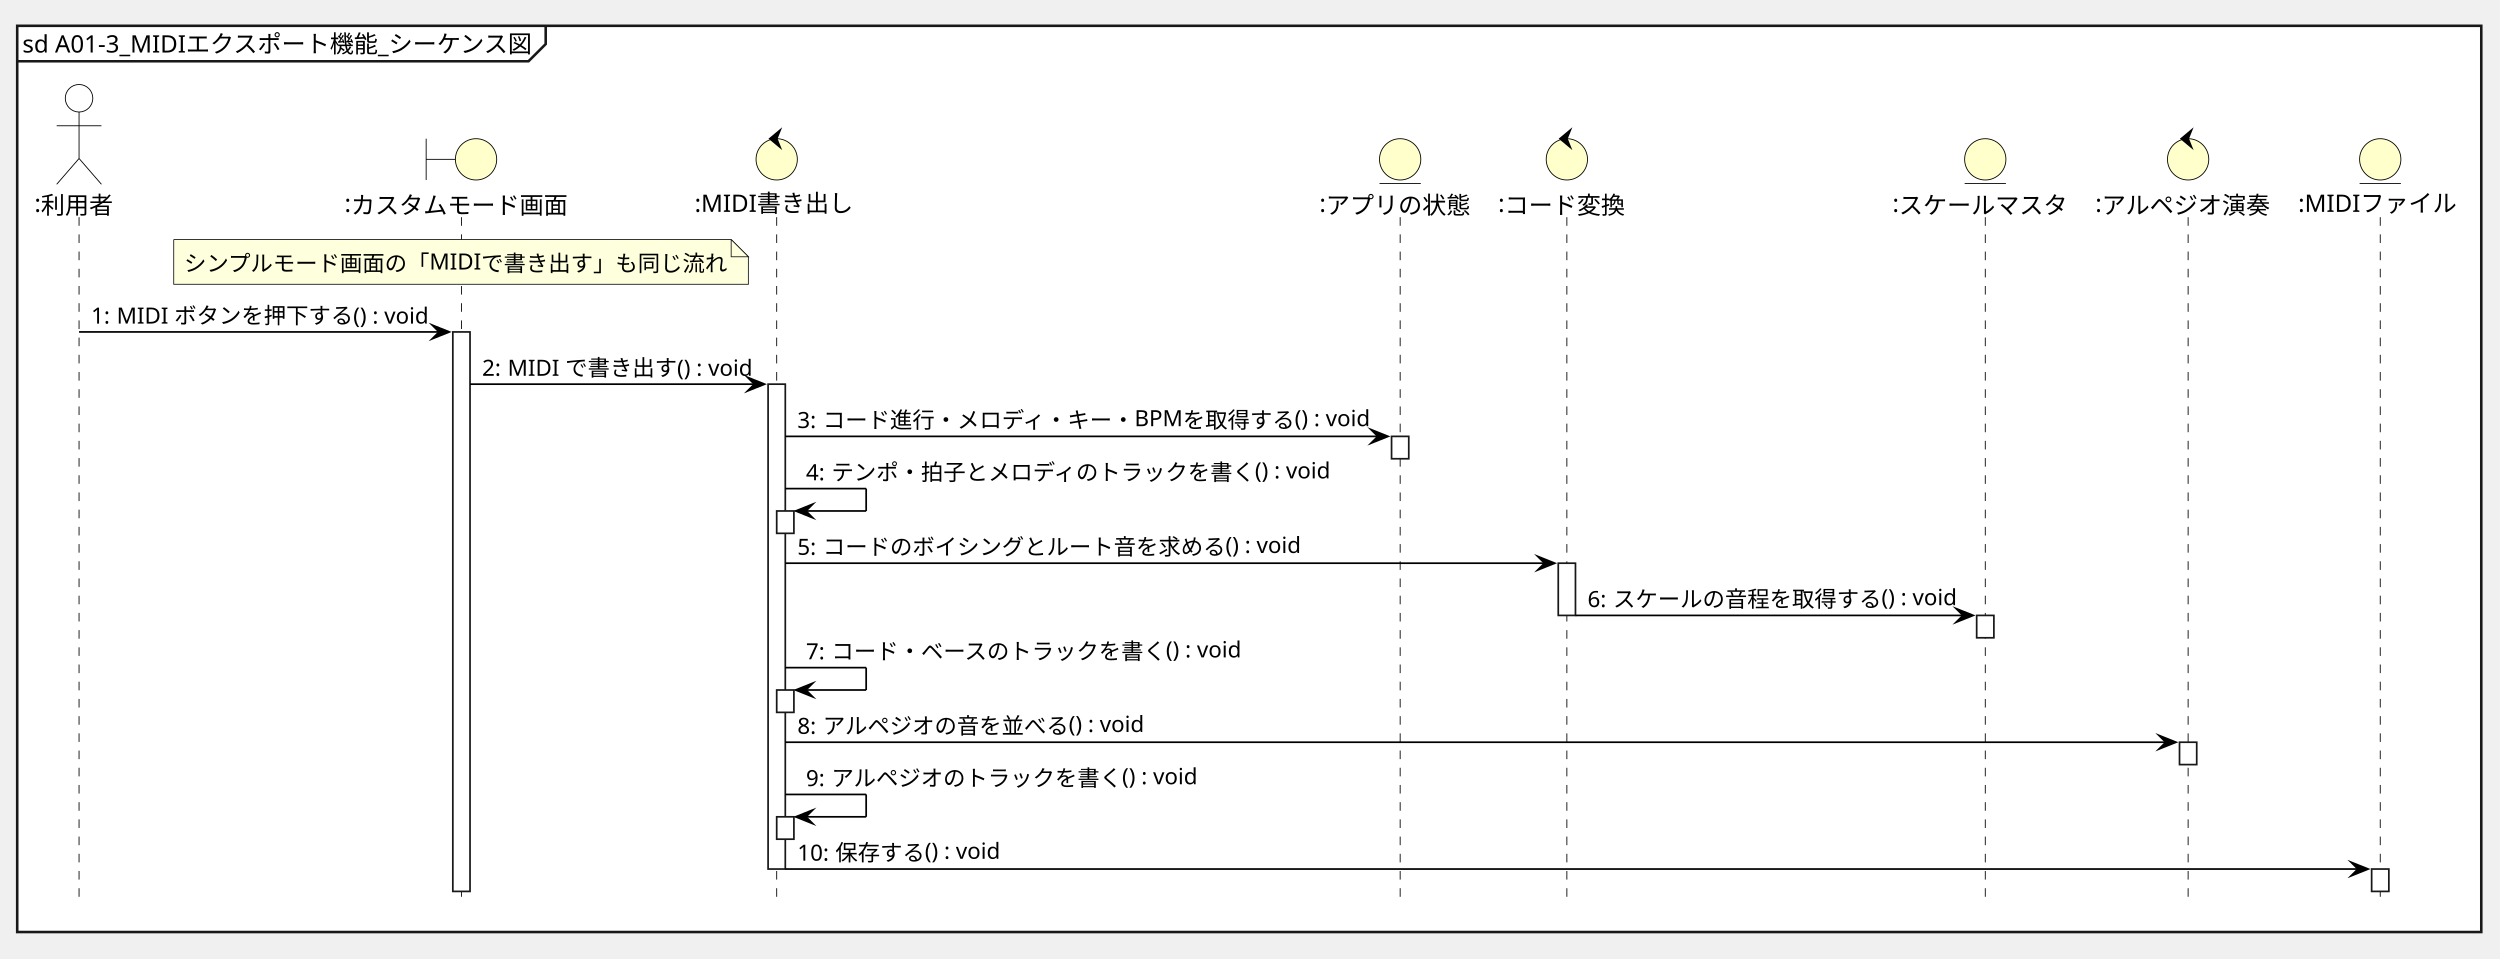
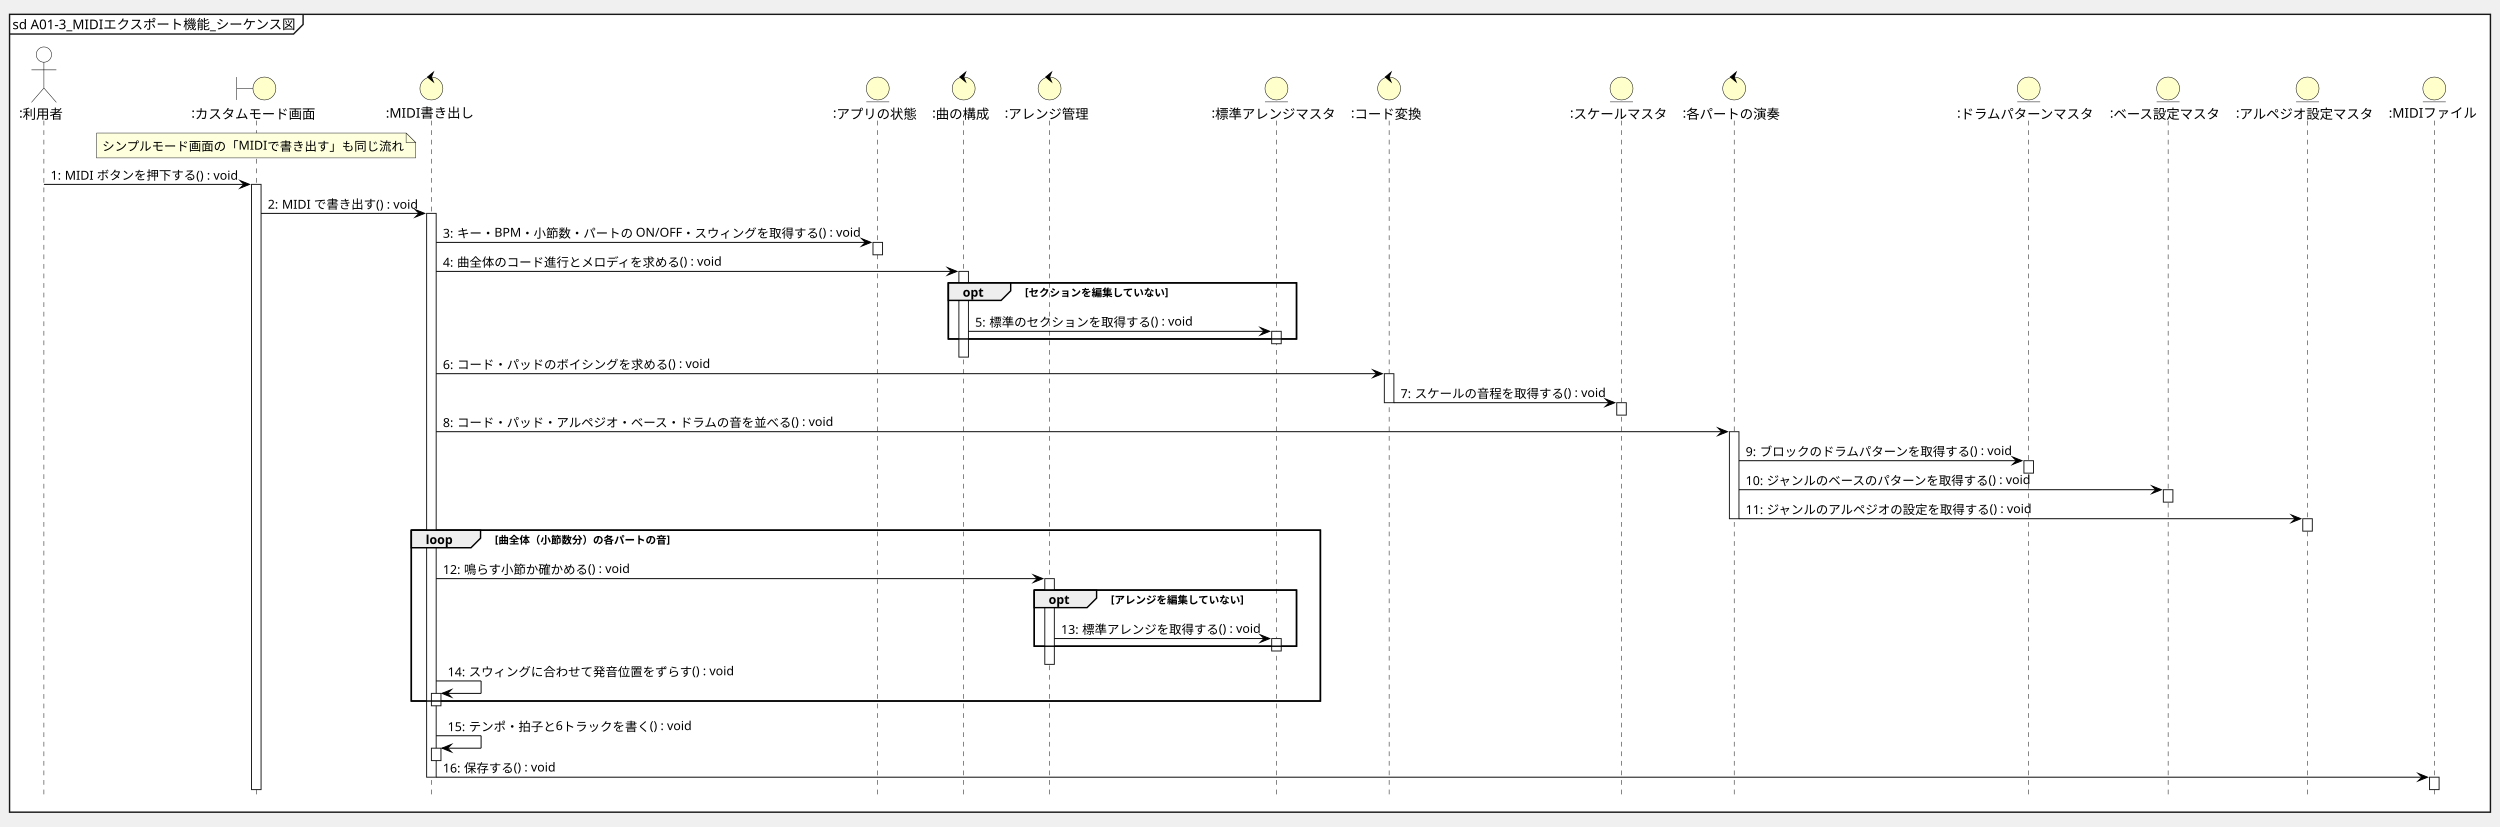
- <svg xmlns="http://www.w3.org/2000/svg" version="1.1" data-diagram-type="SEQUENCE" style="width:1453px;height:557px;background:#FFFFFF;" width="1453px" height="557px" viewBox="0 0 1453 557" zoomAndPan="magnify" preserveAspectRatio="none" contentStyleType="text/css">
+ <svg xmlns="http://www.w3.org/2000/svg" version="1.1" data-diagram-type="SEQUENCE" style="width:2616px;height:865px;background:#FFFFFF;" width="2616px" height="865px" viewBox="0 0 2616 865" zoomAndPan="magnify" preserveAspectRatio="none" contentStyleType="text/css">
  <defs />
  <g font-family="sans-serif" lengthAdjust="spacing">
-     <rect x="10" y="15" width="1432.121" height="526.695" fill="#FFF" style="stroke:#181818;stroke-width:1.5;" />
+     <rect x="10" y="15" width="2595.994" height="834.859" fill="#FFF" style="stroke:#181818;stroke-width:1.5;" />
    <path d="M317.158,15 L317.158,25.609 L307.158,35.609 L10,35.609" style="stroke:#181818;stroke-width:1.5;" fill="none" />
    <text x="13" y="30.533" fill="#000" font-size="14" textLength="297.158">sd A01-3_MIDIエクスポート機能_シーケンス図</text>
+     <rect x="992.379" y="295.977" width="364.303" height="58.703" fill="none" style="stroke:#000;stroke-width:1.5;" />
+     <rect x="430.417" y="554.789" width="951.265" height="178.758" fill="none" style="stroke:#000;stroke-width:1.5;" />
+     <rect x="1082.269" y="617.492" width="274.414" height="58.703" fill="none" style="stroke:#000;stroke-width:1.5;" />
    <g class="participant-lifeline" data-qualified-name="L1" data-entity-uid="part1" id="part1-lifeline" data-source-line="4">
      <g>
-         <rect x="42.445" y="126.219" width="8" height="396.867" fill="#000" fill-opacity="0" />
-         <line x1="45.945" y1="126.219" x2="45.945" y2="523.086" style="stroke:#000;stroke-width:0.5;stroke-dasharray:5,5;" />
+         <rect x="42.445" y="126.219" width="8" height="705.031" fill="#000" fill-opacity="0" />
+         <line x1="45.945" y1="126.219" x2="45.945" y2="831.25" style="stroke:#000;stroke-width:0.5;stroke-dasharray:5,5;" />
      </g>
    </g>
    <g class="participant-lifeline" data-qualified-name="L2" data-entity-uid="part2" id="part2-lifeline" data-source-line="5">
      <g>
-         <rect x="264.681" y="126.219" width="8" height="396.867" fill="#000" fill-opacity="0" />
-         <line x1="268.181" y1="126.219" x2="268.181" y2="523.086" style="stroke:#000;stroke-width:0.5;stroke-dasharray:5,5;" />
-       </g>
-     </g>
-     <g>
-       <rect x="263.181" y="192.922" width="10" height="325.164" fill="#FFF" style="stroke:#181818;stroke-width:1;" />
+         <rect x="264.681" y="126.219" width="8" height="705.031" fill="#000" fill-opacity="0" />
+         <line x1="268.181" y1="126.219" x2="268.181" y2="831.25" style="stroke:#000;stroke-width:0.5;stroke-dasharray:5,5;" />
+       </g>
+     </g>
+     <g>
+       <rect x="263.181" y="192.922" width="10" height="633.328" fill="#FFF" style="stroke:#181818;stroke-width:1;" />
    </g>
    <g class="participant-lifeline" data-qualified-name="L3" data-entity-uid="part3" id="part3-lifeline" data-source-line="6">
      <g>
-         <rect x="447.917" y="126.219" width="8" height="396.867" fill="#000" fill-opacity="0" />
-         <line x1="451.417" y1="126.219" x2="451.417" y2="523.086" style="stroke:#000;stroke-width:0.5;stroke-dasharray:5,5;" />
-       </g>
-     </g>
-     <g>
-       <rect x="446.417" y="223.273" width="10" height="281.813" fill="#FFF" style="stroke:#181818;stroke-width:1;" />
-     </g>
-     <g>
-       <rect x="451.417" y="296.977" width="10" height="13" fill="#FFF" style="stroke:#181818;stroke-width:1;" />
-     </g>
-     <g>
-       <rect x="451.417" y="401.031" width="10" height="13" fill="#FFF" style="stroke:#181818;stroke-width:1;" />
-     </g>
-     <g>
-       <rect x="451.417" y="474.734" width="10" height="13" fill="#FFF" style="stroke:#181818;stroke-width:1;" />
+         <rect x="447.917" y="126.219" width="8" height="705.031" fill="#000" fill-opacity="0" />
+         <line x1="451.417" y1="126.219" x2="451.417" y2="831.25" style="stroke:#000;stroke-width:0.5;stroke-dasharray:5,5;" />
+       </g>
+     </g>
+     <g>
+       <rect x="446.417" y="223.273" width="10" height="589.977" fill="#FFF" style="stroke:#181818;stroke-width:1;" />
+     </g>
+     <g>
+       <rect x="451.417" y="725.547" width="10" height="13" fill="#FFF" style="stroke:#181818;stroke-width:1;" />
+     </g>
+     <g>
+       <rect x="451.417" y="782.898" width="10" height="13" fill="#FFF" style="stroke:#181818;stroke-width:1;" />
    </g>
    <g class="participant-lifeline" data-qualified-name="L4" data-entity-uid="part4" id="part4-lifeline" data-source-line="7">
      <g>
-         <rect x="810.272" y="126.219" width="8" height="396.867" fill="#000" fill-opacity="0" />
-         <line x1="813.772" y1="126.219" x2="813.772" y2="523.086" style="stroke:#000;stroke-width:0.5;stroke-dasharray:5,5;" />
-       </g>
-     </g>
-     <g>
-       <rect x="808.772" y="253.625" width="10" height="13" fill="#FFF" style="stroke:#181818;stroke-width:1;" />
+         <rect x="914.989" y="126.219" width="8" height="705.031" fill="#000" fill-opacity="0" />
+         <line x1="918.489" y1="126.219" x2="918.489" y2="831.25" style="stroke:#000;stroke-width:0.5;stroke-dasharray:5,5;" />
+       </g>
+     </g>
+     <g>
+       <rect x="913.489" y="253.625" width="10" height="13" fill="#FFF" style="stroke:#181818;stroke-width:1;" />
    </g>
    <g class="participant-lifeline" data-qualified-name="L5" data-entity-uid="part5" id="part5-lifeline" data-source-line="8">
      <g>
-         <rect x="907.162" y="126.219" width="8" height="396.867" fill="#000" fill-opacity="0" />
-         <line x1="910.662" y1="126.219" x2="910.662" y2="523.086" style="stroke:#000;stroke-width:0.5;stroke-dasharray:5,5;" />
-       </g>
-     </g>
-     <g>
-       <rect x="905.662" y="327.328" width="10" height="30.352" fill="#FFF" style="stroke:#181818;stroke-width:1;" />
+         <rect x="1004.879" y="126.219" width="8" height="705.031" fill="#000" fill-opacity="0" />
+         <line x1="1008.379" y1="126.219" x2="1008.379" y2="831.25" style="stroke:#000;stroke-width:0.5;stroke-dasharray:5,5;" />
+       </g>
+     </g>
+     <g>
+       <rect x="1003.379" y="283.977" width="10" height="89.703" fill="#FFF" style="stroke:#181818;stroke-width:1;" />
    </g>
    <g class="participant-lifeline" data-qualified-name="L6" data-entity-uid="part6" id="part6-lifeline" data-source-line="9">
      <g>
-         <rect x="1150.345" y="126.219" width="8" height="396.867" fill="#000" fill-opacity="0" />
-         <line x1="1153.845" y1="126.219" x2="1153.845" y2="523.086" style="stroke:#000;stroke-width:0.5;stroke-dasharray:5,5;" />
-       </g>
-     </g>
-     <g>
-       <rect x="1148.845" y="357.68" width="10" height="13" fill="#FFF" style="stroke:#181818;stroke-width:1;" />
+         <rect x="1094.769" y="126.219" width="8" height="705.031" fill="#000" fill-opacity="0" />
+         <line x1="1098.269" y1="126.219" x2="1098.269" y2="831.25" style="stroke:#000;stroke-width:0.5;stroke-dasharray:5,5;" />
+       </g>
+     </g>
+     <g>
+       <rect x="1093.269" y="605.492" width="10" height="89.703" fill="#FFF" style="stroke:#181818;stroke-width:1;" />
    </g>
    <g class="participant-lifeline" data-qualified-name="L7" data-entity-uid="part7" id="part7-lifeline" data-source-line="10">
      <g>
-         <rect x="1268.235" y="126.219" width="8" height="396.867" fill="#000" fill-opacity="0" />
-         <line x1="1271.735" y1="126.219" x2="1271.735" y2="523.086" style="stroke:#000;stroke-width:0.5;stroke-dasharray:5,5;" />
-       </g>
-     </g>
-     <g>
-       <rect x="1266.735" y="431.383" width="10" height="13" fill="#FFF" style="stroke:#181818;stroke-width:1;" />
+         <rect x="1332.182" y="126.219" width="8" height="705.031" fill="#000" fill-opacity="0" />
+         <line x1="1335.682" y1="126.219" x2="1335.682" y2="831.25" style="stroke:#000;stroke-width:0.5;stroke-dasharray:5,5;" />
+       </g>
+     </g>
+     <g>
+       <rect x="1330.682" y="346.68" width="10" height="13" fill="#FFF" style="stroke:#181818;stroke-width:1;" />
+     </g>
+     <g>
+       <rect x="1330.682" y="668.195" width="10" height="13" fill="#FFF" style="stroke:#181818;stroke-width:1;" />
    </g>
    <g class="participant-lifeline" data-qualified-name="L8" data-entity-uid="part8" id="part8-lifeline" data-source-line="11">
      <g>
-         <rect x="1379.9" y="126.219" width="8" height="396.867" fill="#000" fill-opacity="0" />
-         <line x1="1383.4" y1="126.219" x2="1383.4" y2="523.086" style="stroke:#000;stroke-width:0.5;stroke-dasharray:5,5;" />
-       </g>
-     </g>
-     <g>
-       <rect x="1378.4" y="505.086" width="10" height="13" fill="#FFF" style="stroke:#181818;stroke-width:1;" />
+         <rect x="1450.072" y="126.219" width="8" height="705.031" fill="#000" fill-opacity="0" />
+         <line x1="1453.572" y1="126.219" x2="1453.572" y2="831.25" style="stroke:#000;stroke-width:0.5;stroke-dasharray:5,5;" />
+       </g>
+     </g>
+     <g>
+       <rect x="1448.572" y="391.031" width="10" height="30.352" fill="#FFF" style="stroke:#181818;stroke-width:1;" />
+     </g>
+     <g class="participant-lifeline" data-qualified-name="L9" data-entity-uid="part9" id="part9-lifeline" data-source-line="12">
+       <g>
+         <rect x="1693.255" y="126.219" width="8" height="705.031" fill="#000" fill-opacity="0" />
+         <line x1="1696.755" y1="126.219" x2="1696.755" y2="831.25" style="stroke:#000;stroke-width:0.5;stroke-dasharray:5,5;" />
+       </g>
+     </g>
+     <g>
+       <rect x="1691.755" y="421.383" width="10" height="13" fill="#FFF" style="stroke:#181818;stroke-width:1;" />
+     </g>
+     <g class="participant-lifeline" data-qualified-name="L10" data-entity-uid="part10" id="part10-lifeline" data-source-line="13">
+       <g>
+         <rect x="1811.145" y="126.219" width="8" height="705.031" fill="#000" fill-opacity="0" />
+         <line x1="1814.645" y1="126.219" x2="1814.645" y2="831.25" style="stroke:#000;stroke-width:0.5;stroke-dasharray:5,5;" />
+       </g>
+     </g>
+     <g>
+       <rect x="1809.645" y="451.734" width="10" height="91.055" fill="#FFF" style="stroke:#181818;stroke-width:1;" />
+     </g>
+     <g class="participant-lifeline" data-qualified-name="L11" data-entity-uid="part11" id="part11-lifeline" data-source-line="14">
+       <g>
+         <rect x="2119.329" y="126.219" width="8" height="705.031" fill="#000" fill-opacity="0" />
+         <line x1="2122.829" y1="126.219" x2="2122.829" y2="831.25" style="stroke:#000;stroke-width:0.5;stroke-dasharray:5,5;" />
+       </g>
+     </g>
+     <g>
+       <rect x="2117.829" y="482.086" width="10" height="13" fill="#FFF" style="stroke:#181818;stroke-width:1;" />
+     </g>
+     <g class="participant-lifeline" data-qualified-name="L12" data-entity-uid="part12" id="part12-lifeline" data-source-line="15">
+       <g>
+         <rect x="2265.218" y="126.219" width="8" height="705.031" fill="#000" fill-opacity="0" />
+         <line x1="2268.718" y1="126.219" x2="2268.718" y2="831.25" style="stroke:#000;stroke-width:0.5;stroke-dasharray:5,5;" />
+       </g>
+     </g>
+     <g>
+       <rect x="2263.718" y="512.438" width="10" height="13" fill="#FFF" style="stroke:#181818;stroke-width:1;" />
+     </g>
+     <g class="participant-lifeline" data-qualified-name="L13" data-entity-uid="part13" id="part13-lifeline" data-source-line="16">
+       <g>
+         <rect x="2411.108" y="126.219" width="8" height="705.031" fill="#000" fill-opacity="0" />
+         <line x1="2414.608" y1="126.219" x2="2414.608" y2="831.25" style="stroke:#000;stroke-width:0.5;stroke-dasharray:5,5;" />
+       </g>
+     </g>
+     <g>
+       <rect x="2409.608" y="542.789" width="10" height="13" fill="#FFF" style="stroke:#181818;stroke-width:1;" />
+     </g>
+     <g class="participant-lifeline" data-qualified-name="L14" data-entity-uid="part14" id="part14-lifeline" data-source-line="17">
+       <g>
+         <rect x="2543.773" y="126.219" width="8" height="705.031" fill="#000" fill-opacity="0" />
+         <line x1="2547.273" y1="126.219" x2="2547.273" y2="831.25" style="stroke:#000;stroke-width:0.5;stroke-dasharray:5,5;" />
+       </g>
+     </g>
+     <g>
+       <rect x="2542.273" y="813.25" width="10" height="13" fill="#FFF" style="stroke:#181818;stroke-width:1;" />
    </g>
    <g class="participant participant-head" data-qualified-name="L1" data-entity-uid="part1" id="part1-head" data-source-line="4">
      <text x="20" y="123.143" fill="#000" font-size="14" textLength="45.89">:利用者</text>
      <ellipse cx="45.945" cy="57.109" rx="8" ry="8" fill="#FFF" style="stroke:#000;stroke-width:0.5;" />
      <path d="M45.945,65.109 L45.945,92.109 M32.945,73.109 L58.945,73.109 M45.945,92.109 L32.945,107.109 M45.945,92.109 L58.945,107.109" style="stroke:#000;stroke-width:0.5;" fill="none" />
    </g>
    <g class="participant participant-head" data-qualified-name="L2" data-entity-uid="part2" id="part2-head" data-source-line="5">
      <text x="200.236" y="123.143" fill="#000" font-size="14" textLength="129.89">:カスタムモード画面</text>
      <path d="M247.681,80.609 L247.681,104.609 M247.681,92.609 L264.681,92.609" style="stroke:#000;stroke-width:0.5;" fill="none" />
      <ellipse cx="276.681" cy="92.609" rx="12" ry="12" fill="#FFC" style="stroke:#000;stroke-width:0.5;" />
    </g>
    <g class="participant participant-head" data-qualified-name="L3" data-entity-uid="part3" id="part3-head" data-source-line="6">
      <text x="403.697" y="123.143" fill="#000" font-size="14" textLength="89.441">:MIDI書き出し</text>
      <ellipse cx="451.417" cy="92.609" rx="12" ry="12" fill="#FFC" style="stroke:#000;stroke-width:0.5;" />
      <polygon points="447.417,80.609,453.417,75.609,451.417,80.609,453.417,85.609,447.417,80.609" fill="#000" style="stroke:#000;stroke-width:1;stroke-linejoin:miter;stroke-miterlimit:10;" />
    </g>
    <g class="participant participant-head" data-qualified-name="L4" data-entity-uid="part4" id="part4-head" data-source-line="7">
-       <text x="766.827" y="123.143" fill="#000" font-size="14" textLength="87.89">:アプリの状態</text>
-       <ellipse cx="813.772" cy="92.609" rx="12" ry="12" fill="#FFC" style="stroke:#000;stroke-width:0.5;" />
-       <line x1="801.772" y1="106.609" x2="825.772" y2="106.609" style="stroke:#000;stroke-width:0.5;" />
+       <text x="871.544" y="123.143" fill="#000" font-size="14" textLength="87.89">:アプリの状態</text>
+       <ellipse cx="918.489" cy="92.609" rx="12" ry="12" fill="#FFC" style="stroke:#000;stroke-width:0.5;" />
+       <line x1="906.489" y1="106.609" x2="930.489" y2="106.609" style="stroke:#000;stroke-width:0.5;" />
    </g>
    <g class="participant participant-head" data-qualified-name="L5" data-entity-uid="part5" id="part5-head" data-source-line="8">
-       <text x="870.717" y="123.143" fill="#000" font-size="14" textLength="73.89">:コード変換</text>
-       <ellipse cx="910.662" cy="92.609" rx="12" ry="12" fill="#FFC" style="stroke:#000;stroke-width:0.5;" />
-       <polygon points="906.662,80.609,912.662,75.609,910.662,80.609,912.662,85.609,906.662,80.609" fill="#000" style="stroke:#000;stroke-width:1;stroke-linejoin:miter;stroke-miterlimit:10;" />
+       <text x="975.434" y="123.143" fill="#000" font-size="14" textLength="59.89">:曲の構成</text>
+       <ellipse cx="1008.379" cy="92.609" rx="12" ry="12" fill="#FFC" style="stroke:#000;stroke-width:0.5;" />
+       <polygon points="1004.379,80.609,1010.379,75.609,1008.379,80.609,1010.379,85.609,1004.379,80.609" fill="#000" style="stroke:#000;stroke-width:1;stroke-linejoin:miter;stroke-miterlimit:10;" />
    </g>
    <g class="participant participant-head" data-qualified-name="L6" data-entity-uid="part6" id="part6-head" data-source-line="9">
-       <text x="1099.9" y="123.143" fill="#000" font-size="14" textLength="101.89">:スケールマスタ</text>
-       <ellipse cx="1153.845" cy="92.609" rx="12" ry="12" fill="#FFC" style="stroke:#000;stroke-width:0.5;" />
-       <line x1="1141.845" y1="106.609" x2="1165.845" y2="106.609" style="stroke:#000;stroke-width:0.5;" />
+       <text x="1051.324" y="123.143" fill="#000" font-size="14" textLength="87.89">:アレンジ管理</text>
+       <ellipse cx="1098.269" cy="92.609" rx="12" ry="12" fill="#FFC" style="stroke:#000;stroke-width:0.5;" />
+       <polygon points="1094.269,80.609,1100.269,75.609,1098.269,80.609,1100.269,85.609,1094.269,80.609" fill="#000" style="stroke:#000;stroke-width:1;stroke-linejoin:miter;stroke-miterlimit:10;" />
    </g>
    <g class="participant participant-head" data-qualified-name="L7" data-entity-uid="part7" id="part7-head" data-source-line="10">
-       <text x="1217.79" y="123.143" fill="#000" font-size="14" textLength="101.89">:アルペジオ演奏</text>
-       <ellipse cx="1271.735" cy="92.609" rx="12" ry="12" fill="#FFC" style="stroke:#000;stroke-width:0.5;" />
-       <polygon points="1267.735,80.609,1273.735,75.609,1271.735,80.609,1273.735,85.609,1267.735,80.609" fill="#000" style="stroke:#000;stroke-width:1;stroke-linejoin:miter;stroke-miterlimit:10;" />
+       <text x="1267.737" y="123.143" fill="#000" font-size="14" textLength="129.89">:標準アレンジマスタ</text>
+       <ellipse cx="1335.682" cy="92.609" rx="12" ry="12" fill="#FFC" style="stroke:#000;stroke-width:0.5;" />
+       <line x1="1323.682" y1="106.609" x2="1347.682" y2="106.609" style="stroke:#000;stroke-width:0.5;" />
    </g>
    <g class="participant participant-head" data-qualified-name="L8" data-entity-uid="part8" id="part8-head" data-source-line="11">
-       <text x="1335.68" y="123.143" fill="#000" font-size="14" textLength="89.441">:MIDIファイル</text>
-       <ellipse cx="1383.4" cy="92.609" rx="12" ry="12" fill="#FFC" style="stroke:#000;stroke-width:0.5;" />
-       <line x1="1371.4" y1="106.609" x2="1395.4" y2="106.609" style="stroke:#000;stroke-width:0.5;" />
+       <text x="1413.627" y="123.143" fill="#000" font-size="14" textLength="73.89">:コード変換</text>
+       <ellipse cx="1453.572" cy="92.609" rx="12" ry="12" fill="#FFC" style="stroke:#000;stroke-width:0.5;" />
+       <polygon points="1449.572,80.609,1455.572,75.609,1453.572,80.609,1455.572,85.609,1449.572,80.609" fill="#000" style="stroke:#000;stroke-width:1;stroke-linejoin:miter;stroke-miterlimit:10;" />
+     </g>
+     <g class="participant participant-head" data-qualified-name="L9" data-entity-uid="part9" id="part9-head" data-source-line="12">
+       <text x="1642.811" y="123.143" fill="#000" font-size="14" textLength="101.89">:スケールマスタ</text>
+       <ellipse cx="1696.755" cy="92.609" rx="12" ry="12" fill="#FFC" style="stroke:#000;stroke-width:0.5;" />
+       <line x1="1684.755" y1="106.609" x2="1708.755" y2="106.609" style="stroke:#000;stroke-width:0.5;" />
+     </g>
+     <g class="participant participant-head" data-qualified-name="L10" data-entity-uid="part10" id="part10-head" data-source-line="13">
+       <text x="1760.7" y="123.143" fill="#000" font-size="14" textLength="101.89">:各パートの演奏</text>
+       <ellipse cx="1814.645" cy="92.609" rx="12" ry="12" fill="#FFC" style="stroke:#000;stroke-width:0.5;" />
+       <polygon points="1810.645,80.609,1816.645,75.609,1814.645,80.609,1816.645,85.609,1810.645,80.609" fill="#000" style="stroke:#000;stroke-width:1;stroke-linejoin:miter;stroke-miterlimit:10;" />
+     </g>
+     <g class="participant participant-head" data-qualified-name="L11" data-entity-uid="part11" id="part11-head" data-source-line="14">
+       <text x="2047.884" y="123.143" fill="#000" font-size="14" textLength="143.89">:ドラムパターンマスタ</text>
+       <ellipse cx="2122.829" cy="92.609" rx="12" ry="12" fill="#FFC" style="stroke:#000;stroke-width:0.5;" />
+       <line x1="2110.829" y1="106.609" x2="2134.829" y2="106.609" style="stroke:#000;stroke-width:0.5;" />
+     </g>
+     <g class="participant participant-head" data-qualified-name="L12" data-entity-uid="part12" id="part12-head" data-source-line="15">
+       <text x="2207.773" y="123.143" fill="#000" font-size="14" textLength="115.89">:ベース設定マスタ</text>
+       <ellipse cx="2268.718" cy="92.609" rx="12" ry="12" fill="#FFC" style="stroke:#000;stroke-width:0.5;" />
+       <line x1="2256.718" y1="106.609" x2="2280.718" y2="106.609" style="stroke:#000;stroke-width:0.5;" />
+     </g>
+     <g class="participant participant-head" data-qualified-name="L13" data-entity-uid="part13" id="part13-head" data-source-line="16">
+       <text x="2339.663" y="123.143" fill="#000" font-size="14" textLength="143.89">:アルペジオ設定マスタ</text>
+       <ellipse cx="2414.608" cy="92.609" rx="12" ry="12" fill="#FFC" style="stroke:#000;stroke-width:0.5;" />
+       <line x1="2402.608" y1="106.609" x2="2426.608" y2="106.609" style="stroke:#000;stroke-width:0.5;" />
+     </g>
+     <g class="participant participant-head" data-qualified-name="L14" data-entity-uid="part14" id="part14-head" data-source-line="17">
+       <text x="2499.553" y="123.143" fill="#000" font-size="14" textLength="89.441">:MIDIファイル</text>
+       <ellipse cx="2547.273" cy="92.609" rx="12" ry="12" fill="#FFC" style="stroke:#000;stroke-width:0.5;" />
+       <line x1="2535.273" y1="106.609" x2="2559.273" y2="106.609" style="stroke:#000;stroke-width:0.5;" />
    </g>
    <path d="M100.961,139.219 L100.961,165.219 L434.961,165.219 L434.961,149.219 L424.961,139.219 L100.961,139.219" style="stroke:#181818;stroke-width:0.5;" fill="#FEFFDD" />
    <path d="M424.961,139.219 L424.961,149.219 L434.961,149.219 L424.961,139.219" style="stroke:#181818;stroke-width:0.5;" fill="#FEFFDD" />
    <text x="106.961" y="157.714" fill="#000" font-size="13" textLength="313.441">シンプルモード画面の「MIDIで書き出す」も同じ流れ</text>
-     <g class="message" data-entity-1="part1" data-entity-2="part2" id="msg1" data-source-line="15">
+     <g class="message" data-entity-1="part1" data-entity-2="part2" id="msg1" data-source-line="21">
      <polygon points="251.181,188.922,261.181,192.922,251.181,196.922,255.181,192.922" fill="#000" style="stroke:#000;stroke-width:1;stroke-linejoin:miter;stroke-miterlimit:10;" />
      <line x1="45.945" y1="192.922" x2="257.181" y2="192.922" style="stroke:#000;stroke-width:1;" />
      <text x="52.945" y="188.065" fill="#000" font-size="13" textLength="10.842">1:</text>
      <text x="67.787" y="188.065" fill="#000" font-size="13" textLength="178.395">MIDI ボタンを押下する() : void</text>
    </g>
-     <g class="message" data-entity-1="part2" data-entity-2="part3" id="msg2" data-source-line="17">
+     <g class="message" data-entity-1="part2" data-entity-2="part3" id="msg2" data-source-line="23">
      <polygon points="434.417,219.273,444.417,223.273,434.417,227.273,438.417,223.273" fill="#000" style="stroke:#000;stroke-width:1;stroke-linejoin:miter;stroke-miterlimit:10;" />
      <line x1="273.181" y1="223.273" x2="440.417" y2="223.273" style="stroke:#000;stroke-width:1;" />
      <text x="280.181" y="218.417" fill="#000" font-size="13" textLength="10.842">2:</text>
      <text x="295.023" y="218.417" fill="#000" font-size="13" textLength="139.395">MIDI で書き出す() : void</text>
    </g>
-     <g class="message" data-entity-1="part3" data-entity-2="part4" id="msg3" data-source-line="19">
-       <polygon points="796.772,249.625,806.772,253.625,796.772,257.625,800.772,253.625" fill="#000" style="stroke:#000;stroke-width:1;stroke-linejoin:miter;stroke-miterlimit:10;" />
-       <line x1="456.417" y1="253.625" x2="802.772" y2="253.625" style="stroke:#000;stroke-width:1;" />
+     <g class="message" data-entity-1="part3" data-entity-2="part4" id="msg3" data-source-line="25">
+       <polygon points="901.489,249.625,911.489,253.625,901.489,257.625,905.489,253.625" fill="#000" style="stroke:#000;stroke-width:1;stroke-linejoin:miter;stroke-miterlimit:10;" />
+       <line x1="456.417" y1="253.625" x2="907.489" y2="253.625" style="stroke:#000;stroke-width:1;" />
      <text x="463.417" y="248.769" fill="#000" font-size="13" textLength="10.842">3:</text>
-       <text x="478.259" y="248.769" fill="#000" font-size="13" textLength="318.513">コード進行・メロディ・キー・BPMを取得する() : void</text>
-     </g>
-     <g class="message" data-entity-1="part3" data-entity-2="part3" id="msg4" data-source-line="22">
-       <line x1="456.417" y1="283.977" x2="503.417" y2="283.977" style="stroke:#000;stroke-width:1;" />
-       <line x1="503.417" y1="283.977" x2="503.417" y2="296.977" style="stroke:#000;stroke-width:1;" />
-       <line x1="462.417" y1="296.977" x2="503.417" y2="296.977" style="stroke:#000;stroke-width:1;" />
-       <polygon points="472.417,292.977,462.417,296.977,472.417,300.977,468.417,296.977" fill="#000" style="stroke:#000;stroke-width:1;stroke-linejoin:miter;stroke-miterlimit:10;" />
-       <text x="468.417" y="279.12" fill="#000" font-size="13" textLength="10.842">4:</text>
-       <text x="483.259" y="279.12" fill="#000" font-size="13" textLength="290.342">テンポ・拍子とメロディのトラックを書く() : void</text>
-     </g>
-     <g class="message" data-entity-1="part3" data-entity-2="part5" id="msg5" data-source-line="25">
-       <polygon points="893.662,323.328,903.662,327.328,893.662,331.328,897.662,327.328" fill="#000" style="stroke:#000;stroke-width:1;stroke-linejoin:miter;stroke-miterlimit:10;" />
-       <line x1="456.417" y1="327.328" x2="899.662" y2="327.328" style="stroke:#000;stroke-width:1;" />
-       <text x="463.417" y="322.472" fill="#000" font-size="13" textLength="10.842">5:</text>
-       <text x="478.259" y="322.472" fill="#000" font-size="13" textLength="277.342">コードのボイシングとルート音を求める() : void</text>
-     </g>
-     <g class="message" data-entity-1="part5" data-entity-2="part6" id="msg6" data-source-line="27">
-       <polygon points="1136.845,353.68,1146.845,357.68,1136.845,361.68,1140.845,357.68" fill="#000" style="stroke:#000;stroke-width:1;stroke-linejoin:miter;stroke-miterlimit:10;" />
-       <line x1="915.662" y1="357.68" x2="1142.845" y2="357.68" style="stroke:#000;stroke-width:1;" />
-       <text x="922.662" y="352.823" fill="#000" font-size="13" textLength="10.842">6:</text>
-       <text x="937.503" y="352.823" fill="#000" font-size="13" textLength="199.342">スケールの音程を取得する() : void</text>
-     </g>
-     <g class="message" data-entity-1="part3" data-entity-2="part3" id="msg7" data-source-line="31">
-       <line x1="456.417" y1="388.031" x2="503.417" y2="388.031" style="stroke:#000;stroke-width:1;" />
-       <line x1="503.417" y1="388.031" x2="503.417" y2="401.031" style="stroke:#000;stroke-width:1;" />
-       <line x1="462.417" y1="401.031" x2="503.417" y2="401.031" style="stroke:#000;stroke-width:1;" />
-       <polygon points="472.417,397.031,462.417,401.031,472.417,405.031,468.417,401.031" fill="#000" style="stroke:#000;stroke-width:1;stroke-linejoin:miter;stroke-miterlimit:10;" />
-       <text x="468.417" y="383.175" fill="#000" font-size="13" textLength="10.842">7:</text>
-       <text x="483.259" y="383.175" fill="#000" font-size="13" textLength="238.342">コード・ベースのトラックを書く() : void</text>
-     </g>
-     <g class="message" data-entity-1="part3" data-entity-2="part7" id="msg8" data-source-line="34">
-       <polygon points="1254.735,427.383,1264.735,431.383,1254.735,435.383,1258.735,431.383" fill="#000" style="stroke:#000;stroke-width:1;stroke-linejoin:miter;stroke-miterlimit:10;" />
-       <line x1="456.417" y1="431.383" x2="1260.735" y2="431.383" style="stroke:#000;stroke-width:1;" />
-       <text x="463.417" y="426.526" fill="#000" font-size="13" textLength="10.842">8:</text>
-       <text x="478.259" y="426.526" fill="#000" font-size="13" textLength="186.342">アルペジオの音を並べる() : void</text>
-     </g>
-     <g class="message" data-entity-1="part3" data-entity-2="part3" id="msg9" data-source-line="37">
-       <line x1="456.417" y1="461.734" x2="503.417" y2="461.734" style="stroke:#000;stroke-width:1;" />
-       <line x1="503.417" y1="461.734" x2="503.417" y2="474.734" style="stroke:#000;stroke-width:1;" />
-       <line x1="462.417" y1="474.734" x2="503.417" y2="474.734" style="stroke:#000;stroke-width:1;" />
-       <polygon points="472.417,470.734,462.417,474.734,472.417,478.734,468.417,474.734" fill="#000" style="stroke:#000;stroke-width:1;stroke-linejoin:miter;stroke-miterlimit:10;" />
-       <text x="468.417" y="456.878" fill="#000" font-size="13" textLength="10.842">9:</text>
-       <text x="483.259" y="456.878" fill="#000" font-size="13" textLength="212.342">アルペジオのトラックを書く() : void</text>
-     </g>
-     <g class="message" data-entity-1="part3" data-entity-2="part8" id="msg10" data-source-line="40">
-       <polygon points="1366.4,501.086,1376.4,505.086,1366.4,509.086,1370.4,505.086" fill="#000" style="stroke:#000;stroke-width:1;stroke-linejoin:miter;stroke-miterlimit:10;" />
-       <line x1="456.417" y1="505.086" x2="1372.4" y2="505.086" style="stroke:#000;stroke-width:1;" />
-       <text x="463.417" y="500.229" fill="#000" font-size="13" textLength="18.072">10:</text>
-       <text x="485.489" y="500.229" fill="#000" font-size="13" textLength="95.342">保存する() : void</text>
+       <text x="478.259" y="248.769" fill="#000" font-size="13" textLength="423.23">キー・BPM・小節数・パートの ON/OFF・スウィングを取得する() : void</text>
+     </g>
+     <g class="message" data-entity-1="part3" data-entity-2="part5" id="msg4" data-source-line="28">
+       <polygon points="991.379,279.977,1001.379,283.977,991.379,287.977,995.379,283.977" fill="#000" style="stroke:#000;stroke-width:1;stroke-linejoin:miter;stroke-miterlimit:10;" />
+       <line x1="456.417" y1="283.977" x2="997.379" y2="283.977" style="stroke:#000;stroke-width:1;" />
+       <text x="463.417" y="279.12" fill="#000" font-size="13" textLength="10.842">4:</text>
+       <text x="478.259" y="279.12" fill="#000" font-size="13" textLength="277.342">曲全体のコード進行とメロディを求める() : void</text>
+     </g>
+     <path d="M992.379,295.977 L1057.59,295.977 L1057.59,304.328 L1047.59,314.328 L992.379,314.328 L992.379,295.977" style="stroke:#000;stroke-width:1.5;" fill="#EEE" />
+     <rect x="992.379" y="295.977" width="364.303" height="58.703" fill="none" style="stroke:#000;stroke-width:1.5;" />
+     <text x="1007.379" y="310.472" fill="#000" font-size="13" textLength="20.211" font-weight="700">opt</text>
+     <text x="1072.59" y="309.396" fill="#000" font-size="11" textLength="154.795" font-weight="700">[セクションを編集していない]</text>
+     <g class="message" data-entity-1="part5" data-entity-2="part7" id="msg5" data-source-line="31">
+       <polygon points="1318.682,342.68,1328.682,346.68,1318.682,350.68,1322.682,346.68" fill="#000" style="stroke:#000;stroke-width:1;stroke-linejoin:miter;stroke-miterlimit:10;" />
+       <line x1="1013.379" y1="346.68" x2="1324.682" y2="346.68" style="stroke:#000;stroke-width:1;" />
+       <text x="1020.379" y="341.823" fill="#000" font-size="13" textLength="10.842">5:</text>
+       <text x="1035.221" y="341.823" fill="#000" font-size="13" textLength="212.342">標準のセクションを取得する() : void</text>
+     </g>
+     <g class="message" data-entity-1="part3" data-entity-2="part8" id="msg6" data-source-line="36">
+       <polygon points="1436.572,387.031,1446.572,391.031,1436.572,395.031,1440.572,391.031" fill="#000" style="stroke:#000;stroke-width:1;stroke-linejoin:miter;stroke-miterlimit:10;" />
+       <line x1="456.417" y1="391.031" x2="1442.572" y2="391.031" style="stroke:#000;stroke-width:1;" />
+       <text x="463.417" y="386.175" fill="#000" font-size="13" textLength="10.842">6:</text>
+       <text x="478.259" y="386.175" fill="#000" font-size="13" textLength="264.342">コード・パッドのボイシングを求める() : void</text>
+     </g>
+     <g class="message" data-entity-1="part8" data-entity-2="part9" id="msg7" data-source-line="38">
+       <polygon points="1679.755,417.383,1689.755,421.383,1679.755,425.383,1683.755,421.383" fill="#000" style="stroke:#000;stroke-width:1;stroke-linejoin:miter;stroke-miterlimit:10;" />
+       <line x1="1458.572" y1="421.383" x2="1685.755" y2="421.383" style="stroke:#000;stroke-width:1;" />
+       <text x="1465.572" y="416.526" fill="#000" font-size="13" textLength="10.842">7:</text>
+       <text x="1480.414" y="416.526" fill="#000" font-size="13" textLength="199.342">スケールの音程を取得する() : void</text>
+     </g>
+     <g class="message" data-entity-1="part3" data-entity-2="part10" id="msg8" data-source-line="42">
+       <polygon points="1797.645,447.734,1807.645,451.734,1797.645,455.734,1801.645,451.734" fill="#000" style="stroke:#000;stroke-width:1;stroke-linejoin:miter;stroke-miterlimit:10;" />
+       <line x1="456.417" y1="451.734" x2="1803.645" y2="451.734" style="stroke:#000;stroke-width:1;" />
+       <text x="463.417" y="446.878" fill="#000" font-size="13" textLength="10.842">8:</text>
+       <text x="478.259" y="446.878" fill="#000" font-size="13" textLength="394.342">コード・パッド・アルペジオ・ベース・ドラムの音を並べる() : void</text>
+     </g>
+     <g class="message" data-entity-1="part10" data-entity-2="part11" id="msg9" data-source-line="44">
+       <polygon points="2105.829,478.086,2115.829,482.086,2105.829,486.086,2109.829,482.086" fill="#000" style="stroke:#000;stroke-width:1;stroke-linejoin:miter;stroke-miterlimit:10;" />
+       <line x1="1819.645" y1="482.086" x2="2111.829" y2="482.086" style="stroke:#000;stroke-width:1;" />
+       <text x="1826.645" y="477.229" fill="#000" font-size="13" textLength="10.842">9:</text>
+       <text x="1841.487" y="477.229" fill="#000" font-size="13" textLength="264.342">ブロックのドラムパターンを取得する() : void</text>
+     </g>
+     <g class="message" data-entity-1="part10" data-entity-2="part12" id="msg10" data-source-line="47">
+       <polygon points="2251.718,508.438,2261.718,512.438,2251.718,516.438,2255.718,512.438" fill="#000" style="stroke:#000;stroke-width:1;stroke-linejoin:miter;stroke-miterlimit:10;" />
+       <line x1="1819.645" y1="512.438" x2="2257.718" y2="512.438" style="stroke:#000;stroke-width:1;" />
+       <text x="1826.645" y="507.581" fill="#000" font-size="13" textLength="18.072">10:</text>
+       <text x="1848.717" y="507.581" fill="#000" font-size="13" textLength="277.342">ジャンルのベースのパターンを取得する() : void</text>
+     </g>
+     <g class="message" data-entity-1="part10" data-entity-2="part13" id="msg11" data-source-line="50">
+       <polygon points="2397.608,538.789,2407.608,542.789,2397.608,546.789,2401.608,542.789" fill="#000" style="stroke:#000;stroke-width:1;stroke-linejoin:miter;stroke-miterlimit:10;" />
+       <line x1="1819.645" y1="542.789" x2="2403.608" y2="542.789" style="stroke:#000;stroke-width:1;" />
+       <text x="1826.645" y="537.933" fill="#000" font-size="13" textLength="18.072">11:</text>
+       <text x="1848.717" y="537.933" fill="#000" font-size="13" textLength="277.342">ジャンルのアルペジオの設定を取得する() : void</text>
+     </g>
+     <path d="M430.417,554.789 L502.852,554.789 L502.852,563.141 L492.852,573.141 L430.417,573.141 L430.417,554.789" style="stroke:#000;stroke-width:1.5;" fill="#EEE" />
+     <rect x="430.417" y="554.789" width="951.265" height="178.758" fill="none" style="stroke:#000;stroke-width:1.5;" />
+     <text x="445.417" y="569.284" fill="#000" font-size="13" textLength="27.435" font-weight="700">loop</text>
+     <text x="517.852" y="568.208" fill="#000" font-size="11" textLength="188.826" font-weight="700">[曲全体（小節数分）の各パートの音]</text>
+     <g class="message" data-entity-1="part3" data-entity-2="part6" id="msg12" data-source-line="55">
+       <polygon points="1081.269,601.492,1091.269,605.492,1081.269,609.492,1085.269,605.492" fill="#000" style="stroke:#000;stroke-width:1;stroke-linejoin:miter;stroke-miterlimit:10;" />
+       <line x1="456.417" y1="605.492" x2="1087.269" y2="605.492" style="stroke:#000;stroke-width:1;" />
+       <text x="463.417" y="600.636" fill="#000" font-size="13" textLength="18.072">12:</text>
+       <text x="485.489" y="600.636" fill="#000" font-size="13" textLength="173.342">鳴らす小節か確かめる() : void</text>
+     </g>
+     <path d="M1082.269,617.492 L1147.479,617.492 L1147.479,625.844 L1137.479,635.844 L1082.269,635.844 L1082.269,617.492" style="stroke:#000;stroke-width:1.5;" fill="#EEE" />
+     <rect x="1082.269" y="617.492" width="274.414" height="58.703" fill="none" style="stroke:#000;stroke-width:1.5;" />
+     <text x="1097.269" y="631.987" fill="#000" font-size="13" textLength="20.211" font-weight="700">opt</text>
+     <text x="1162.479" y="630.911" fill="#000" font-size="11" textLength="143.451" font-weight="700">[アレンジを編集していない]</text>
+     <g class="message" data-entity-1="part6" data-entity-2="part7" id="msg13" data-source-line="58">
+       <polygon points="1318.682,664.195,1328.682,668.195,1318.682,672.195,1322.682,668.195" fill="#000" style="stroke:#000;stroke-width:1;stroke-linejoin:miter;stroke-miterlimit:10;" />
+       <line x1="1103.269" y1="668.195" x2="1324.682" y2="668.195" style="stroke:#000;stroke-width:1;" />
+       <text x="1110.269" y="663.339" fill="#000" font-size="13" textLength="18.072">13:</text>
+       <text x="1132.34" y="663.339" fill="#000" font-size="13" textLength="186.342">標準アレンジを取得する() : void</text>
+     </g>
+     <g class="message" data-entity-1="part3" data-entity-2="part3" id="msg14" data-source-line="63">
+       <line x1="456.417" y1="712.547" x2="503.417" y2="712.547" style="stroke:#000;stroke-width:1;" />
+       <line x1="503.417" y1="712.547" x2="503.417" y2="725.547" style="stroke:#000;stroke-width:1;" />
+       <line x1="462.417" y1="725.547" x2="503.417" y2="725.547" style="stroke:#000;stroke-width:1;" />
+       <polygon points="472.417,721.547,462.417,725.547,472.417,729.547,468.417,725.547" fill="#000" style="stroke:#000;stroke-width:1;stroke-linejoin:miter;stroke-miterlimit:10;" />
+       <text x="468.417" y="707.69" fill="#000" font-size="13" textLength="18.072">14:</text>
+       <text x="490.489" y="707.69" fill="#000" font-size="13" textLength="277.342">スウィングに合わせて発音位置をずらす() : void</text>
+     </g>
+     <g class="message" data-entity-1="part3" data-entity-2="part3" id="msg15" data-source-line="67">
+       <line x1="456.417" y1="769.898" x2="503.417" y2="769.898" style="stroke:#000;stroke-width:1;" />
+       <line x1="503.417" y1="769.898" x2="503.417" y2="782.898" style="stroke:#000;stroke-width:1;" />
+       <line x1="462.417" y1="782.898" x2="503.417" y2="782.898" style="stroke:#000;stroke-width:1;" />
+       <polygon points="472.417,778.898,462.417,782.898,472.417,786.898,468.417,782.898" fill="#000" style="stroke:#000;stroke-width:1;stroke-linejoin:miter;stroke-miterlimit:10;" />
+       <text x="468.417" y="765.042" fill="#000" font-size="13" textLength="18.072">15:</text>
+       <text x="490.489" y="765.042" fill="#000" font-size="13" textLength="232.572">テンポ・拍子と6トラックを書く() : void</text>
+     </g>
+     <g class="message" data-entity-1="part3" data-entity-2="part14" id="msg16" data-source-line="70">
+       <polygon points="2530.273,809.25,2540.273,813.25,2530.273,817.25,2534.273,813.25" fill="#000" style="stroke:#000;stroke-width:1;stroke-linejoin:miter;stroke-miterlimit:10;" />
+       <line x1="456.417" y1="813.25" x2="2536.273" y2="813.25" style="stroke:#000;stroke-width:1;" />
+       <text x="463.417" y="808.394" fill="#000" font-size="13" textLength="18.072">16:</text>
+       <text x="485.489" y="808.394" fill="#000" font-size="13" textLength="95.342">保存する() : void</text>
    </g>
  </g>
</svg>
